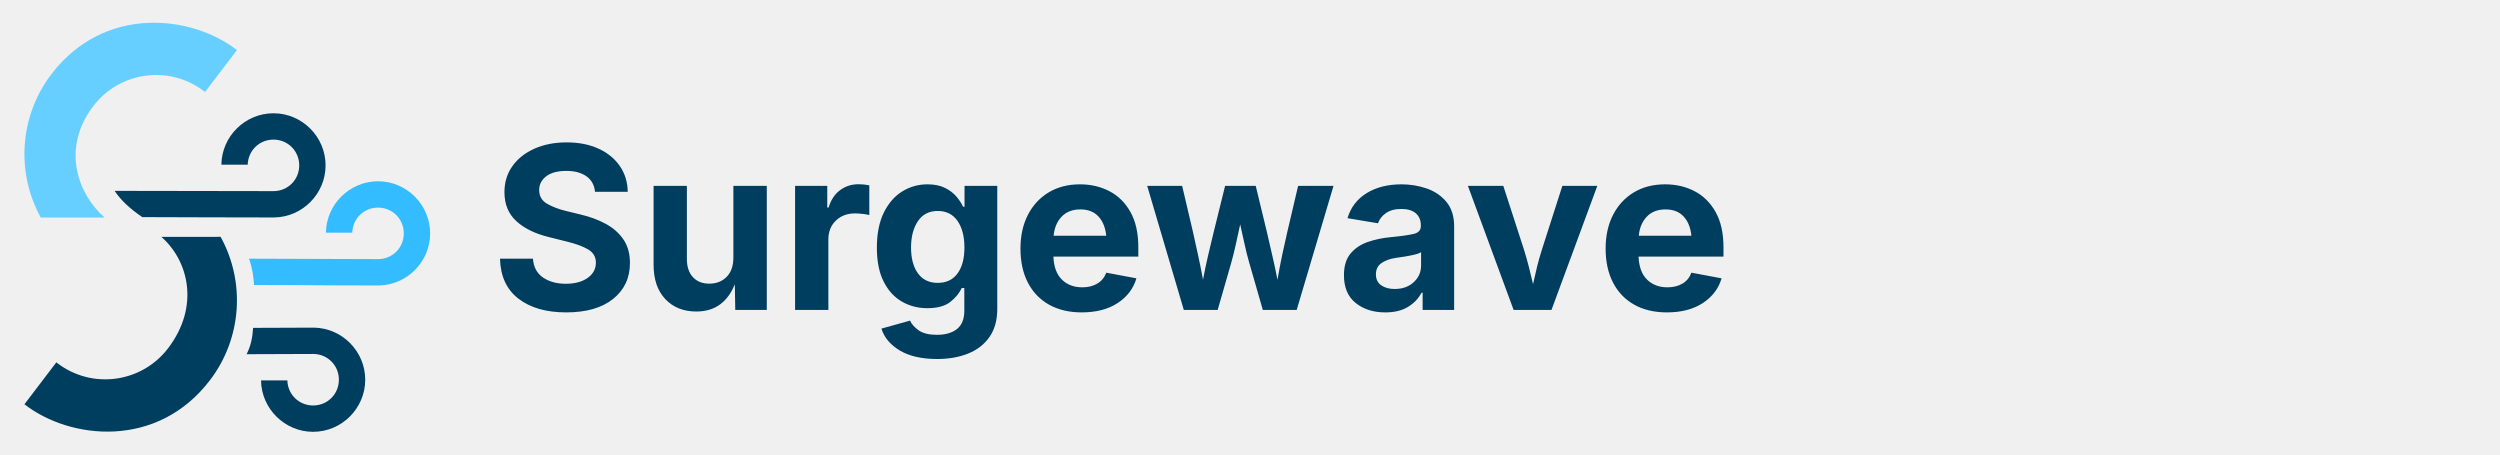
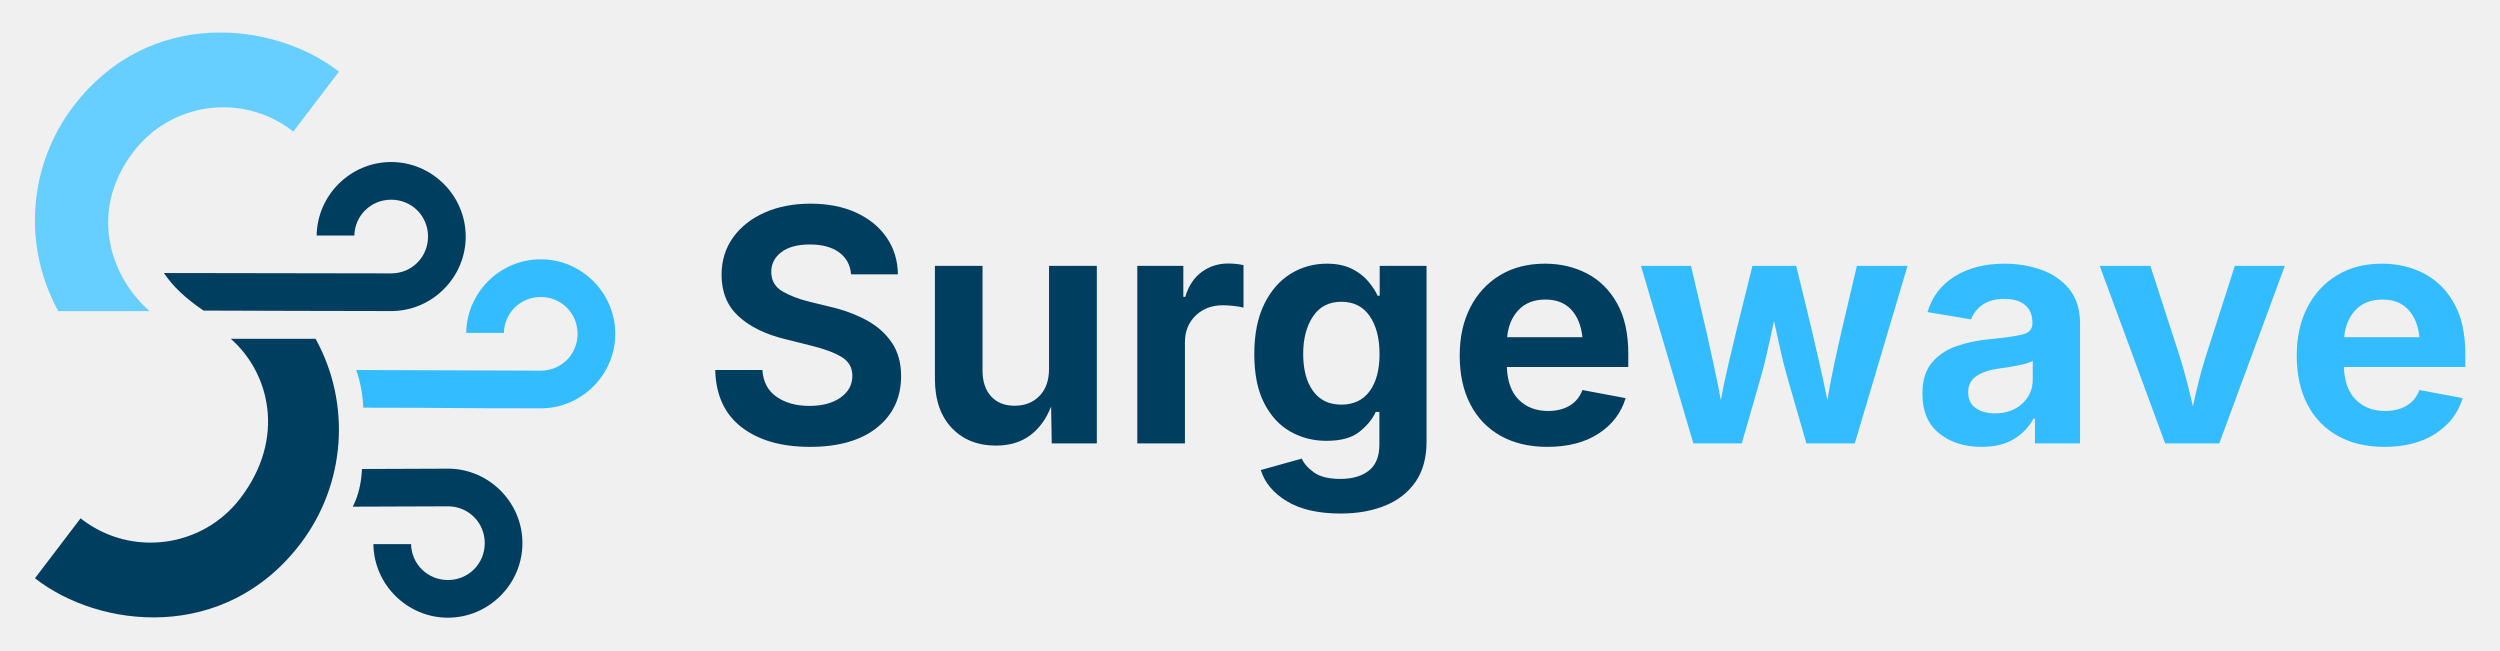
- <svg xmlns="http://www.w3.org/2000/svg" viewBox="0 0 1100 200" role="img" aria-label="Surgewave logo horizontal">
+ <svg xmlns="http://www.w3.org/2000/svg" viewBox="0 0 769 200" role="img" aria-label="Surgewave logo horizontal">
  <defs>
    <style>
    .surgewave-wave { fill: #33bcff; }
    .surgewave-crest { fill: #66cfff; }
    .surgewave-ink { fill: #003e60; }
    @media (prefers-color-scheme: dark) {
      .surgewave-wave { fill: #33bcff; }
      .surgewave-crest { fill: #66cfff; }
      .surgewave-ink { fill: #ffffff; }
    }
    /* The page's own theme toggle; only effective when the SVG is inlined. */
    :root[data-theme-resolved="dark"] .surgewave-wave, [data-theme-resolved="dark"] .surgewave-wave,
    :root[data-theme="dark"] .surgewave-wave, [data-theme="dark"] .surgewave-wave { fill: #33bcff; }
    :root[data-theme-resolved="dark"] .surgewave-crest, [data-theme-resolved="dark"] .surgewave-crest,
    :root[data-theme="dark"] .surgewave-crest, [data-theme="dark"] .surgewave-crest { fill: #66cfff; }
    :root[data-theme-resolved="dark"] .surgewave-ink, [data-theme-resolved="dark"] .surgewave-ink,
    :root[data-theme="dark"] .surgewave-ink, [data-theme="dark"] .surgewave-ink { fill: #ffffff; }
    :root[data-theme-resolved="light"] .surgewave-wave, [data-theme-resolved="light"] .surgewave-wave,
    :root[data-theme="light"] .surgewave-wave, [data-theme="light"] .surgewave-wave { fill: #33bcff; }
    :root[data-theme-resolved="light"] .surgewave-crest, [data-theme-resolved="light"] .surgewave-crest,
    :root[data-theme="light"] .surgewave-crest, [data-theme="light"] .surgewave-crest { fill: #66cfff; }
    :root[data-theme-resolved="light"] .surgewave-ink, [data-theme-resolved="light"] .surgewave-ink,
    :root[data-theme="light"] .surgewave-ink, [data-theme="light"] .surgewave-ink { fill: #003e60; }
  </style>
  </defs>
  <svg x="10" y="10" width="180" height="180" viewBox="-0.323 0 77.673 77.673">
    <g transform="translate(-40.26683,-38.24272)">
      <g transform="translate(12.27173,11.95761)">
        <path d="m 95.131,56.387 c -5.39,0 -9.82,4.388 -9.891,9.762 h 5.001 c 0.068,-2.669 2.203,-4.761 4.891,-4.761 2.731,-1e-6 4.891,2.161 4.891,4.892 0,2.712 -2.13,4.86 -4.834,4.89 l -24.548,-0.087 c 0.701,2.052 0.852,3.555 0.945,5 13.358,0.011 10.392,0.085 23.75,0.088 v -0.002 c 5.341,-0.11 9.688,-4.524 9.688,-9.889 0,-5.433 -4.458,-9.892 -9.891,-9.892 z" class="surgewave-wave" />
      </g>
      <path d="m 95.08,115.916 c -5.39,0 -9.82,-4.388 -9.891,-9.762 h 5.001 c 0.068,2.669 2.203,4.761 4.891,4.761 2.731,0 4.891,-2.161 4.891,-4.892 0,-2.712 -2.13,-4.86 -4.834,-4.89 l -12.688,0.046 c 0.865,-1.667 1.124,-3.333 1.233,-5 l 11.602,-0.045 c 5.341,0.11 9.688,4.524 9.688,9.889 0,5.433 -4.458,9.892 -9.891,9.892 z" class="surgewave-ink" />
      <path d="m 87.551,55.433 c -5.39,0 -9.82,4.388 -9.891,9.762 h 5.001 c 0.068,-2.669 2.203,-4.761 4.891,-4.761 2.731,-10e-7 4.891,2.161 4.891,4.892 0,2.712 -2.13,4.86 -4.834,4.89 l -30.222,-0.05 c 1.124,1.688 2.832,3.352 5.265,4.986 0,0 9.06,0.026 12.22,0.039 3.114,0.013 6.254,0.025 12.884,0.026 v -0.002 c 5.341,-0.11 9.688,-4.524 9.688,-9.889 0,-5.433 -4.458,-9.892 -9.891,-9.892 z" class="surgewave-ink" />
      <path d="m 77.516,78.894 -11.254,0.004 c 5.156,4.524 7.346,13.179 1.291,21.137 -5.017,6.593 -14.428,7.87 -21.021,2.853 -0.07,-0.053 -0.14,-0.108 -0.209,-0.162 l -6.056,7.958 c 8.598,6.703 25.213,8.588 35.244,-4.593 5.99,-7.871 6.776,-18.533 2.006,-27.197 z" class="surgewave-ink" />
      <path d="m 43.367,75.228 12.113,-0.004 c -5.156,-4.524 -8.206,-13.179 -2.15,-21.137 5.017,-6.593 14.428,-7.87 21.021,-2.853 0.07,0.053 0.14,0.108 0.209,0.162 l 6.056,-7.958 c -8.598,-6.703 -25.213,-8.588 -35.244,4.593 -5.99,7.871 -6.776,18.533 -2.006,27.197 z" class="surgewave-crest" />
    </g>
  </svg>
-   <path class="surgewave-ink" transform="translate(215.85 136.38) scale(0.048828)" d="M681 22Q412 22 251.5 -101.5Q91 -225 85 -462H382Q390 -349 472.5 -292.5Q555 -236 678 -236Q800 -236 874.5 -288.5Q949 -341 949 -426Q949 -503 881.5 -544Q814 -585 692 -615L528 -656Q339 -702 232 -800.5Q125 -899 125 -1061Q125 -1196 197.5 -1297Q270 -1398 396.5 -1454Q523 -1510 685 -1510Q850 -1510 973 -1453.5Q1096 -1397 1165 -1296.5Q1234 -1196 1236 -1065H941Q933 -1155 864.5 -1204Q796 -1253 682 -1253Q565 -1253 501.5 -1204.5Q438 -1156 438 -1081Q438 -998 509.5 -957Q581 -916 676 -893L811 -860Q936 -831 1037 -776.5Q1138 -722 1197 -635.5Q1256 -549 1256 -424Q1256 -221 1104.5 -99.5Q953 22 681 22ZM1854 14Q1680 14 1574.5 -98Q1469 -210 1469 -407V-1118H1769V-459Q1769 -355 1823 -296Q1877 -237 1971 -237Q2067 -237 2127.5 -298.5Q2188 -360 2188 -471V-1118H2489V0H2205L2201 -232Q2154 -113 2067.5 -49.5Q1981 14 1854 14ZM2744 0V-1118H3034V-923H3046Q3077 -1026 3149.5 -1079.5Q3222 -1133 3316 -1133Q3367 -1133 3413 -1123V-855Q3393 -861 3354.5 -865.5Q3316 -870 3283 -870Q3179 -870 3111.5 -805Q3044 -740 3044 -636V0ZM4025 442Q3815 442 3687 365Q3559 288 3522 168L3780 96Q3801 143 3857.5 183.5Q3914 224 4023 224Q4137 224 4203 171.5Q4269 119 4269 8V-198H4246Q4215 -130 4143.5 -73Q4072 -16 3936 -16Q3810 -16 3707 -75Q3604 -134 3542.5 -255Q3481 -376 3481 -561Q3481 -750 3543.5 -877Q3606 -1004 3709.5 -1068Q3813 -1132 3937 -1132Q4031 -1132 4095 -1100Q4159 -1068 4198.5 -1021Q4238 -974 4258 -930H4271V-1118H4566V-9Q4566 142 4496.5 242.5Q4427 343 4304.5 392.5Q4182 442 4025 442ZM4030 -244Q4145 -244 4207.5 -328.5Q4270 -413 4270 -563Q4270 -712 4208 -802Q4146 -892 4030 -892Q3912 -892 3850.5 -799.5Q3789 -707 3789 -563Q3789 -416 3851 -330Q3913 -244 4030 -244ZM5327 22Q5156 22 5032 -48Q4908 -118 4841.5 -247Q4775 -376 4775 -553Q4775 -726 4841.5 -856Q4908 -986 5028.5 -1059Q5149 -1132 5312 -1132Q5458 -1132 5577 -1070Q5696 -1008 5766.5 -882Q5837 -756 5837 -565V-481H5072Q5077 -344 5148 -274Q5219 -204 5332 -204Q5411 -204 5467.5 -237.5Q5524 -271 5548 -336L5820 -285Q5779 -146 5650.5 -62Q5522 22 5327 22ZM5074 -669H5548Q5537 -778 5478 -842Q5419 -906 5315 -906Q5207 -906 5145 -839.5Q5083 -773 5074 -669ZM6247 0 5917 -1118H6232L6329 -705Q6349 -612 6373 -505Q6397 -398 6420 -273Q6443 -395 6468.5 -502.5Q6494 -610 6517 -705L6619 -1118H6895L6995 -705Q7016 -610 7041.5 -503Q7067 -396 7091 -272Q7112 -396 7135 -503Q7158 -610 7180 -705L7277 -1118H7596L7264 0H6959L6835 -431Q6814 -503 6794.5 -593Q6775 -683 6755 -771Q6736 -683 6716 -592.5Q6696 -502 6676 -431L6552 0ZM8062 22Q7902 22 7796 -62.5Q7690 -147 7690 -313Q7690 -438 7750 -509Q7810 -580 7906 -613Q8002 -646 8112 -656Q8256 -670 8319.5 -685.5Q8383 -701 8383 -756V-761Q8383 -832 8337.5 -871Q8292 -910 8208 -910Q8121 -910 8068 -872.5Q8015 -835 7997 -781L7722 -827Q7765 -972 7893.5 -1052Q8022 -1132 8209 -1132Q8329 -1132 8437.5 -1094Q8546 -1056 8614.5 -972.5Q8683 -889 8683 -753V0H8399V-155H8389Q8348 -77 8267 -27.5Q8186 22 8062 22ZM8147 -189Q8252 -189 8318.5 -250Q8385 -311 8385 -400V-521Q8367 -508 8326.5 -498.5Q8286 -489 8241 -481.5Q8196 -474 8163 -470Q8080 -458 8029 -423Q7978 -388 7978 -321Q7978 -256 8025.5 -222.5Q8073 -189 8147 -189ZM9219 0 8807 -1118H9126L9314 -538Q9337 -463 9356.5 -387Q9376 -311 9394 -233Q9411 -311 9429.5 -386.5Q9448 -462 9472 -538L9658 -1118H9973L9560 0ZM10600 22Q10429 22 10305 -48Q10181 -118 10114.5 -247Q10048 -376 10048 -553Q10048 -726 10114.5 -856Q10181 -986 10301.5 -1059Q10422 -1132 10585 -1132Q10731 -1132 10850 -1070Q10969 -1008 11039.5 -882Q11110 -756 11110 -565V-481H10345Q10350 -344 10421 -274Q10492 -204 10605 -204Q10684 -204 10740.5 -237.5Q10797 -271 10821 -336L11093 -285Q11052 -146 10923.5 -62Q10795 22 10600 22ZM10347 -669H10821Q10810 -778 10751 -842Q10692 -906 10588 -906Q10480 -906 10418 -839.5Q10356 -773 10347 -669Z" />
+   <path class="surgewave-ink" transform="translate(215.85 136.38) scale(0.048828)" d="M681 22Q412 22 251.5 -101.5Q91 -225 85 -462H382Q390 -349 472.5 -292.5Q555 -236 678 -236Q800 -236 874.5 -288.5Q949 -341 949 -426Q949 -503 881.5 -544Q814 -585 692 -615L528 -656Q339 -702 232 -800.5Q125 -899 125 -1061Q125 -1196 197.5 -1297Q270 -1398 396.5 -1454Q523 -1510 685 -1510Q850 -1510 973 -1453.5Q1096 -1397 1165 -1296.5Q1234 -1196 1236 -1065H941Q933 -1155 864.5 -1204Q796 -1253 682 -1253Q565 -1253 501.5 -1204.5Q438 -1156 438 -1081Q438 -998 509.5 -957Q581 -916 676 -893L811 -860Q936 -831 1037 -776.5Q1138 -722 1197 -635.5Q1256 -549 1256 -424Q1256 -221 1104.5 -99.5Q953 22 681 22ZM1854 14Q1680 14 1574.5 -98Q1469 -210 1469 -407V-1118H1769V-459Q1769 -355 1823 -296Q1877 -237 1971 -237Q2067 -237 2127.5 -298.5Q2188 -360 2188 -471V-1118H2489V0H2205L2201 -232Q2154 -113 2067.5 -49.5Q1981 14 1854 14ZM2744 0V-1118H3034V-923H3046Q3077 -1026 3149.5 -1079.5Q3222 -1133 3316 -1133Q3367 -1133 3413 -1123V-855Q3393 -861 3354.5 -865.5Q3316 -870 3283 -870Q3179 -870 3111.5 -805Q3044 -740 3044 -636V0ZM4025 442Q3815 442 3687 365Q3559 288 3522 168L3780 96Q3801 143 3857.5 183.5Q3914 224 4023 224Q4137 224 4203 171.5Q4269 119 4269 8V-198H4246Q4215 -130 4143.5 -73Q4072 -16 3936 -16Q3810 -16 3707 -75Q3604 -134 3542.5 -255Q3481 -376 3481 -561Q3481 -750 3543.5 -877Q3606 -1004 3709.5 -1068Q3813 -1132 3937 -1132Q4031 -1132 4095 -1100Q4159 -1068 4198.5 -1021Q4238 -974 4258 -930H4271V-1118H4566V-9Q4566 142 4496.5 242.5Q4427 343 4304.5 392.5Q4182 442 4025 442ZM4030 -244Q4145 -244 4207.5 -328.5Q4270 -413 4270 -563Q4270 -712 4208 -802Q4146 -892 4030 -892Q3912 -892 3850.5 -799.5Q3789 -707 3789 -563Q3789 -416 3851 -330Q3913 -244 4030 -244ZM5327 22Q5156 22 5032 -48Q4908 -118 4841.5 -247Q4775 -376 4775 -553Q4775 -726 4841.5 -856Q4908 -986 5028.5 -1059Q5149 -1132 5312 -1132Q5458 -1132 5577 -1070Q5696 -1008 5766.5 -882Q5837 -756 5837 -565V-481H5072Q5077 -344 5148 -274Q5219 -204 5332 -204Q5411 -204 5467.5 -237.5Q5524 -271 5548 -336L5820 -285Q5779 -146 5650.5 -62Q5522 22 5327 22ZM5074 -669H5548Q5537 -778 5478 -842Q5419 -906 5315 -906Q5207 -906 5145 -839.5Q5083 -773 5074 -669Z" />
+   <path class="surgewave-wave" transform="translate(215.85 136.38) scale(0.048828)" d="M6247 0 5917 -1118H6232L6329 -705Q6349 -612 6373 -505Q6397 -398 6420 -273Q6443 -395 6468.5 -502.5Q6494 -610 6517 -705L6619 -1118H6895L6995 -705Q7016 -610 7041.5 -503Q7067 -396 7091 -272Q7112 -396 7135 -503Q7158 -610 7180 -705L7277 -1118H7596L7264 0H6959L6835 -431Q6814 -503 6794.5 -593Q6775 -683 6755 -771Q6736 -683 6716 -592.5Q6696 -502 6676 -431L6552 0ZM8062 22Q7902 22 7796 -62.5Q7690 -147 7690 -313Q7690 -438 7750 -509Q7810 -580 7906 -613Q8002 -646 8112 -656Q8256 -670 8319.5 -685.5Q8383 -701 8383 -756V-761Q8383 -832 8337.5 -871Q8292 -910 8208 -910Q8121 -910 8068 -872.5Q8015 -835 7997 -781L7722 -827Q7765 -972 7893.5 -1052Q8022 -1132 8209 -1132Q8329 -1132 8437.5 -1094Q8546 -1056 8614.5 -972.5Q8683 -889 8683 -753V0H8399V-155H8389Q8348 -77 8267 -27.5Q8186 22 8062 22ZM8147 -189Q8252 -189 8318.5 -250Q8385 -311 8385 -400V-521Q8367 -508 8326.5 -498.5Q8286 -489 8241 -481.5Q8196 -474 8163 -470Q8080 -458 8029 -423Q7978 -388 7978 -321Q7978 -256 8025.5 -222.5Q8073 -189 8147 -189ZM9219 0 8807 -1118H9126L9314 -538Q9337 -463 9356.5 -387Q9376 -311 9394 -233Q9411 -311 9429.5 -386.5Q9448 -462 9472 -538L9658 -1118H9973L9560 0ZM10600 22Q10429 22 10305 -48Q10181 -118 10114.5 -247Q10048 -376 10048 -553Q10048 -726 10114.5 -856Q10181 -986 10301.5 -1059Q10422 -1132 10585 -1132Q10731 -1132 10850 -1070Q10969 -1008 11039.5 -882Q11110 -756 11110 -565V-481H10345Q10350 -344 10421 -274Q10492 -204 10605 -204Q10684 -204 10740.5 -237.5Q10797 -271 10821 -336L11093 -285Q11052 -146 10923.5 -62Q10795 22 10600 22ZM10347 -669H10821Q10810 -778 10751 -842Q10692 -906 10588 -906Q10480 -906 10418 -839.5Q10356 -773 10347 -669Z" />
</svg>
